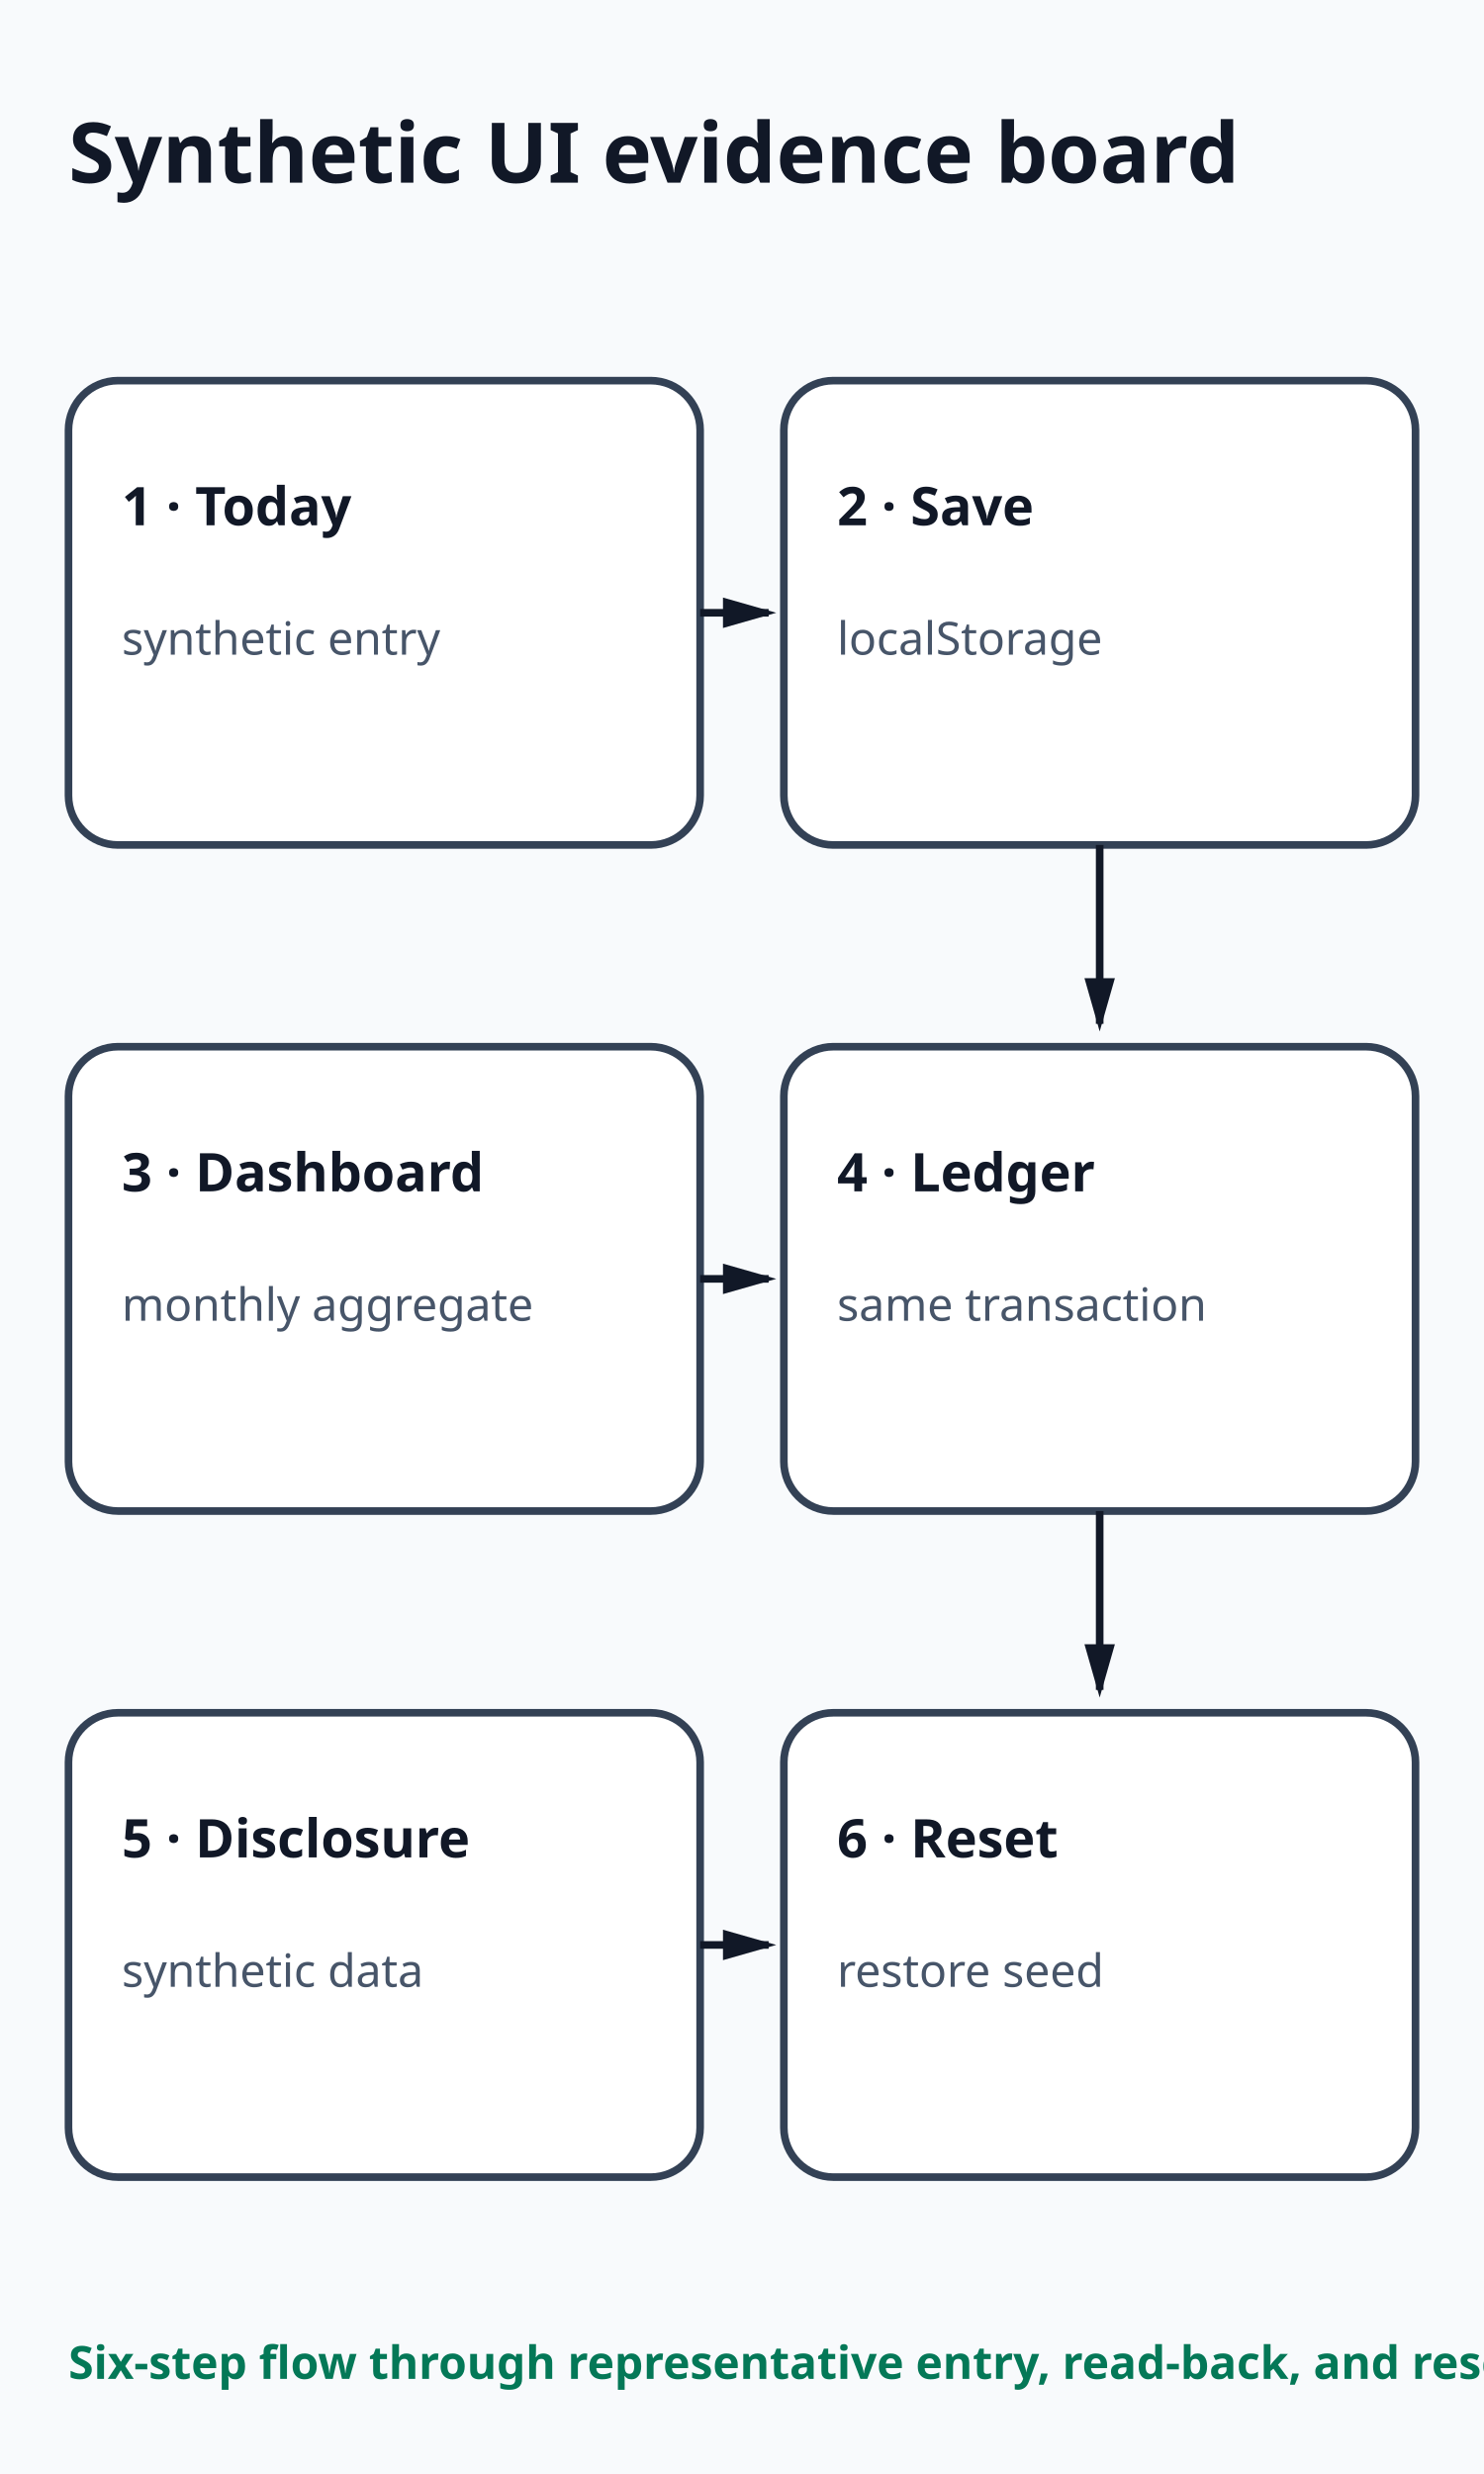
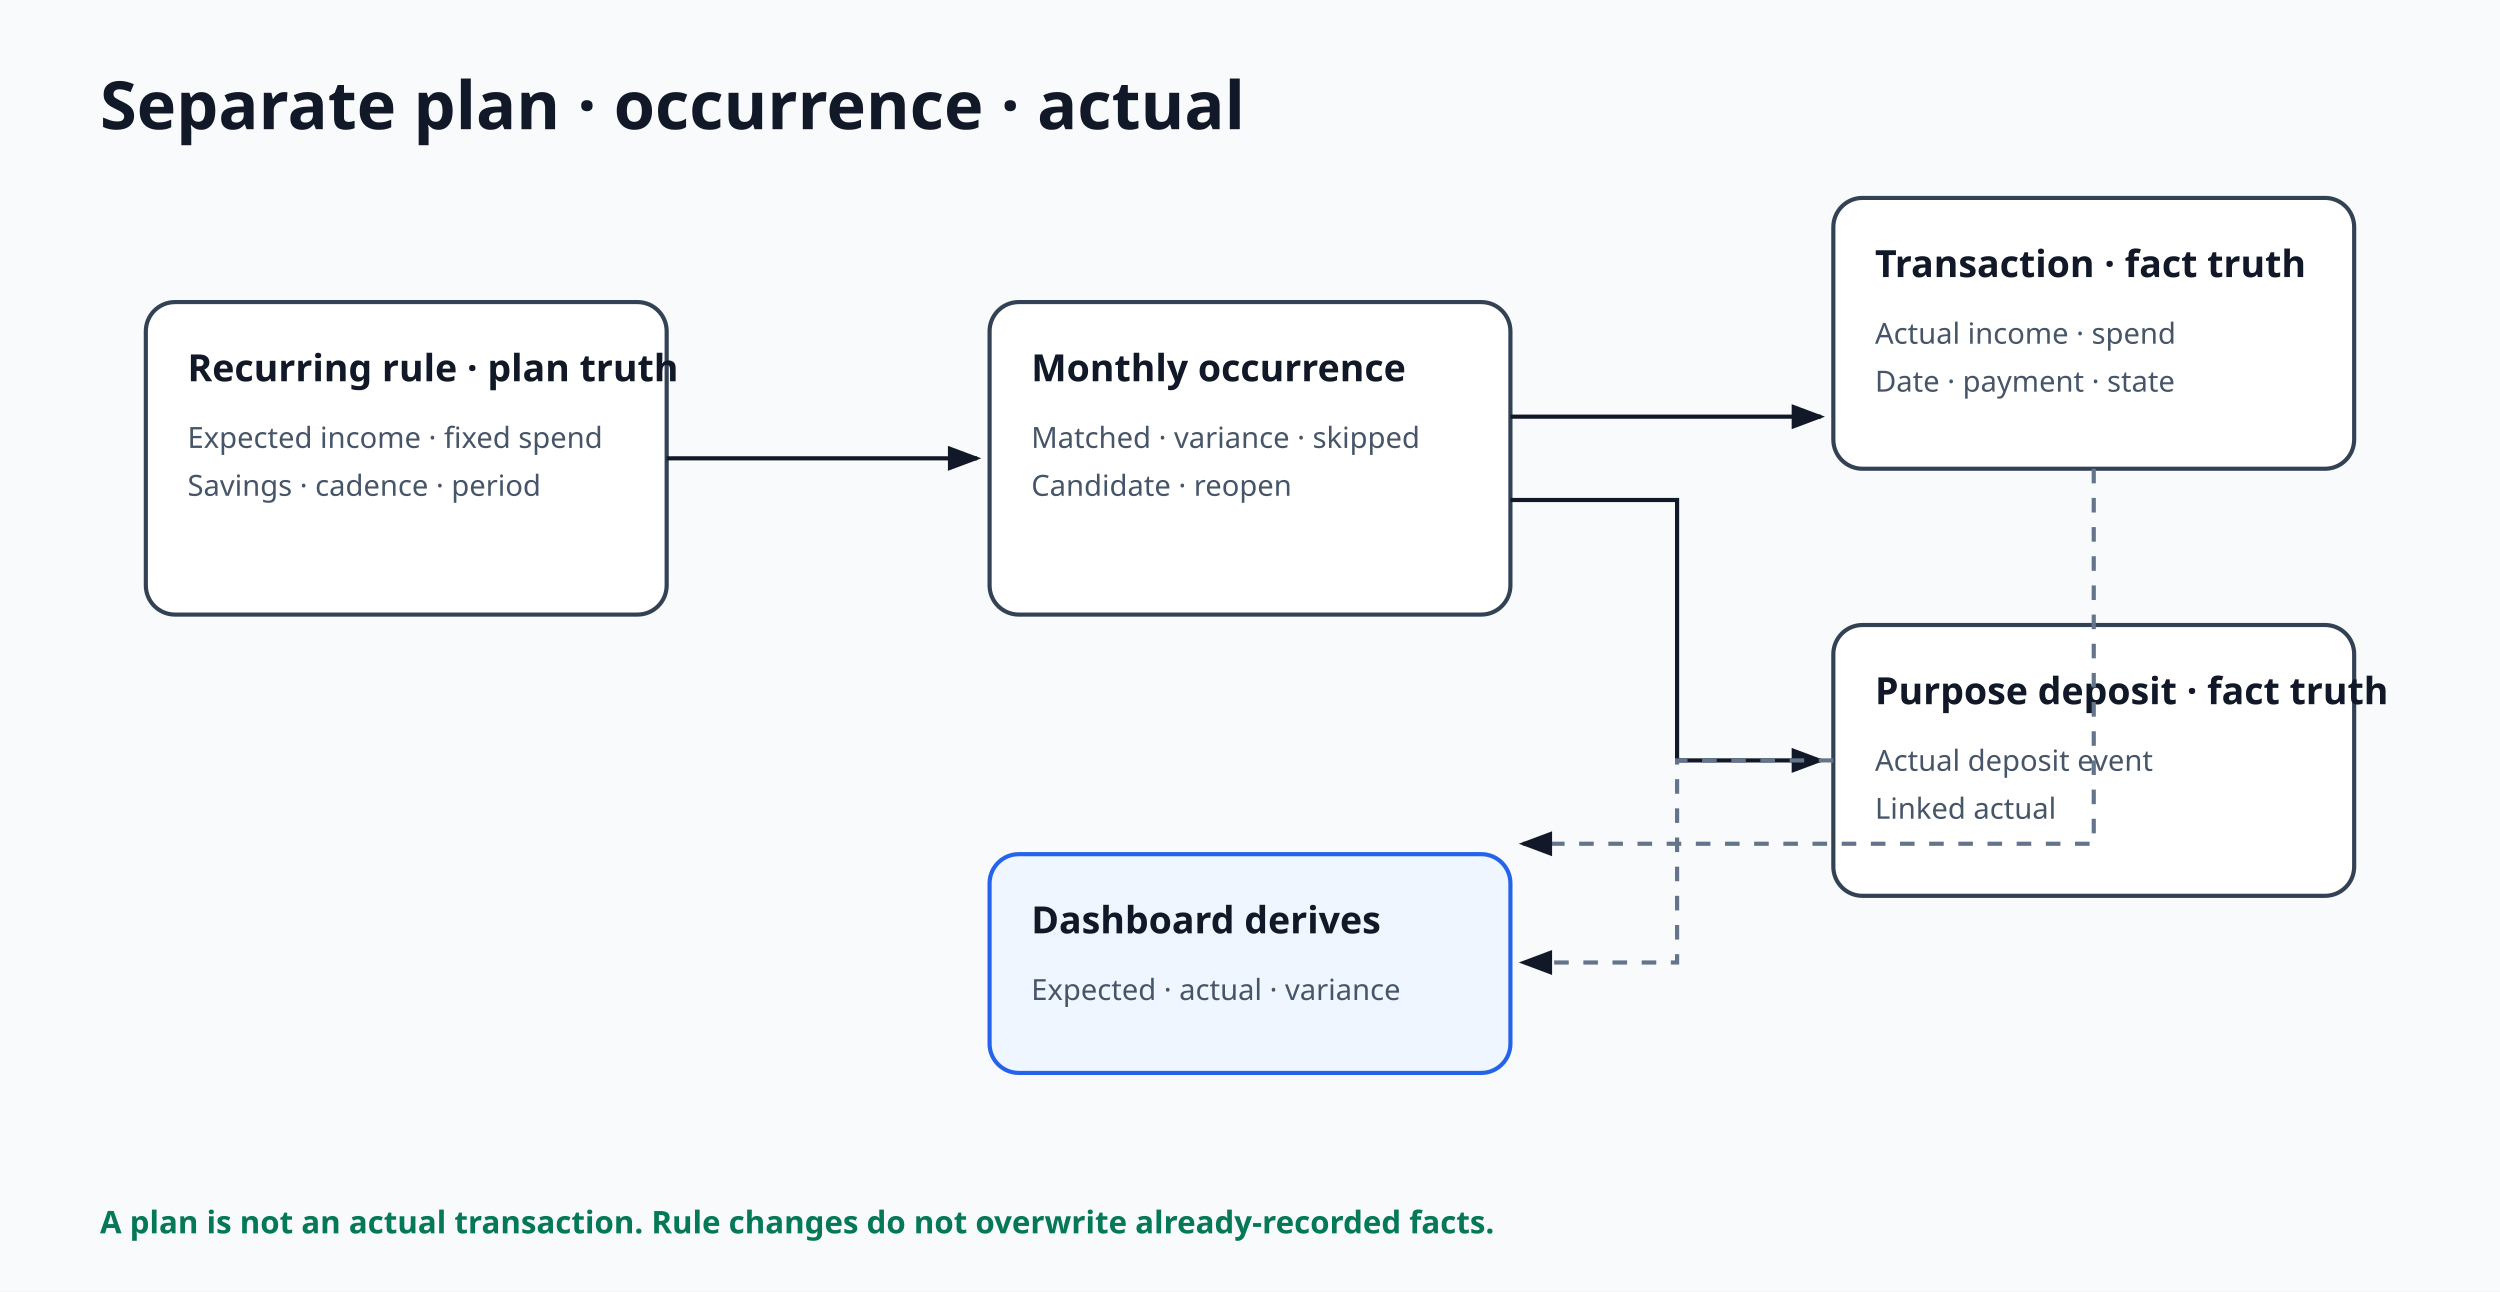
- <svg xmlns="http://www.w3.org/2000/svg" viewBox="0 0 390 650" role="img" aria-labelledby="title desc">
+ <svg xmlns="http://www.w3.org/2000/svg" viewBox="0 0 1200 620" role="img" aria-labelledby="title desc">
  <defs>
-     <style>.t{font:700 22px system-ui,sans-serif;fill:#111827}.h{font:700 14px system-ui,sans-serif;fill:#111827}.b{font:500 12px system-ui,sans-serif;fill:#475569}.box{fill:#fff;stroke:#334155;stroke-width:2}.arrow{stroke:#111827;stroke-width:2;fill:none;marker-end:url(#m)}.note{font:700 12px system-ui,sans-serif;fill:#047857}</style>
-     <marker id="m" markerWidth="7" markerHeight="7" refX="6" refY="2" orient="auto">
-       <path d="M0,0 L0,4 L7,2 z" fill="#111827" />
+     <style>.title{font:700 32px system-ui,sans-serif;fill:#111827}.head{font:700 18px system-ui,sans-serif;fill:#111827}.body{font:500 14px system-ui,sans-serif;fill:#475569}.box{fill:#fff;stroke:#334155;stroke-width:2}.muted{fill:#f8fafc;stroke:#94a3b8;stroke-width:2}.evidence{fill:#eff6ff;stroke:#2563eb;stroke-width:2}.arrow{stroke:#111827;stroke-width:2;fill:none;marker-end:url(#m)}.dash{stroke:#64748b;stroke-width:2;fill:none;stroke-dasharray:7 7;marker-end:url(#m)}.note{font:700 15px system-ui,sans-serif;fill:#047857}</style>
+     <marker id="m" markerWidth="8" markerHeight="8" refX="7" refY="3" orient="auto">
+       <path d="M0,0 L0,6 L8,3 z" fill="#111827" />
    </marker>
  </defs>
-   <rect width="390" height="650" fill="#f8fafc" />
-   <text x="18" y="48" class="t">Synthetic UI evidence board</text>
-   <rect x="18" y="100" width="166" height="122" rx="13" class="box" />
-   <text x="32" y="138" class="h">1 · Today</text>
-   <text x="32" y="172" class="b">synthetic entry</text>
-   <rect x="206" y="100" width="166" height="122" rx="13" class="box" />
-   <text x="220" y="138" class="h">2 · Save</text>
-   <text x="220" y="172" class="b">localStorage</text>
-   <rect x="18" y="275" width="166" height="122" rx="13" class="box" />
-   <text x="32" y="313" class="h">3 · Dashboard</text>
-   <text x="32" y="347" class="b">monthly aggregate</text>
-   <rect x="206" y="275" width="166" height="122" rx="13" class="box" />
-   <text x="220" y="313" class="h">4 · Ledger</text>
-   <text x="220" y="347" class="b">same transaction</text>
-   <rect x="18" y="450" width="166" height="122" rx="13" class="box" />
-   <text x="32" y="488" class="h">5 · Disclosure</text>
-   <text x="32" y="522" class="b">synthetic data</text>
-   <rect x="206" y="450" width="166" height="122" rx="13" class="box" />
-   <text x="220" y="488" class="h">6 · Reset</text>
-   <text x="220" y="522" class="b">restore seed</text>
-   <path d="M184 161 H202" class="arrow" />
-   <path d="M289 222 V269" class="arrow" />
-   <path d="M184 336 H202" class="arrow" />
-   <path d="M289 397 V444" class="arrow" />
-   <path d="M184 511 H202" class="arrow" />
-   <text x="18" y="625" class="note">Six-step flow through representative entry, read-back, and reset across seven screens</text>
+   <rect width="100%" height="100%" fill="#f8fafc" />
+   <text x="48" y="62" class="title">Separate plan · occurrence · actual</text>
+   <rect x="70" y="145" width="250" height="150" rx="14" class="box" />
+   <text x="90" y="183" class="head">Recurring rule · plan truth</text>
+   <text x="90" y="215" class="body">Expected income · fixed spend</text>
+   <text x="90" y="238" class="body">Savings · cadence · period</text>
+   <rect x="475" y="145" width="250" height="150" rx="14" class="box" />
+   <text x="495" y="183" class="head">Monthly occurrence</text>
+   <text x="495" y="215" class="body">Matched · variance · skipped</text>
+   <text x="495" y="238" class="body">Candidate · reopen</text>
+   <rect x="880" y="95" width="250" height="130" rx="14" class="box" />
+   <text x="900" y="133" class="head">Transaction · fact truth</text>
+   <text x="900" y="165" class="body">Actual income · spend</text>
+   <text x="900" y="188" class="body">Date · payment · state</text>
+   <rect x="880" y="300" width="250" height="130" rx="14" class="box" />
+   <text x="900" y="338" class="head">Purpose deposit · fact truth</text>
+   <text x="900" y="370" class="body">Actual deposit event</text>
+   <text x="900" y="393" class="body">Linked actual</text>
+   <rect x="475" y="410" width="250" height="105" rx="14" class="evidence" />
+   <text x="495" y="448" class="head">Dashboard derives</text>
+   <text x="495" y="480" class="body">Expected · actual · variance</text>
+   <path d="M320 220 H469" class="arrow" />
+   <path d="M725 200 H874" class="arrow" />
+   <path d="M725 240 H805 V365 H874" class="arrow" />
+   <path d="M1005 225 V405 H731" class="dash" />
+   <path d="M880 365 H805 V462 H731" class="dash" />
+   <text x="48" y="592" class="note">A plan is not an actual transaction. Rule changes do not overwrite already-recorded facts.</text>
</svg>
